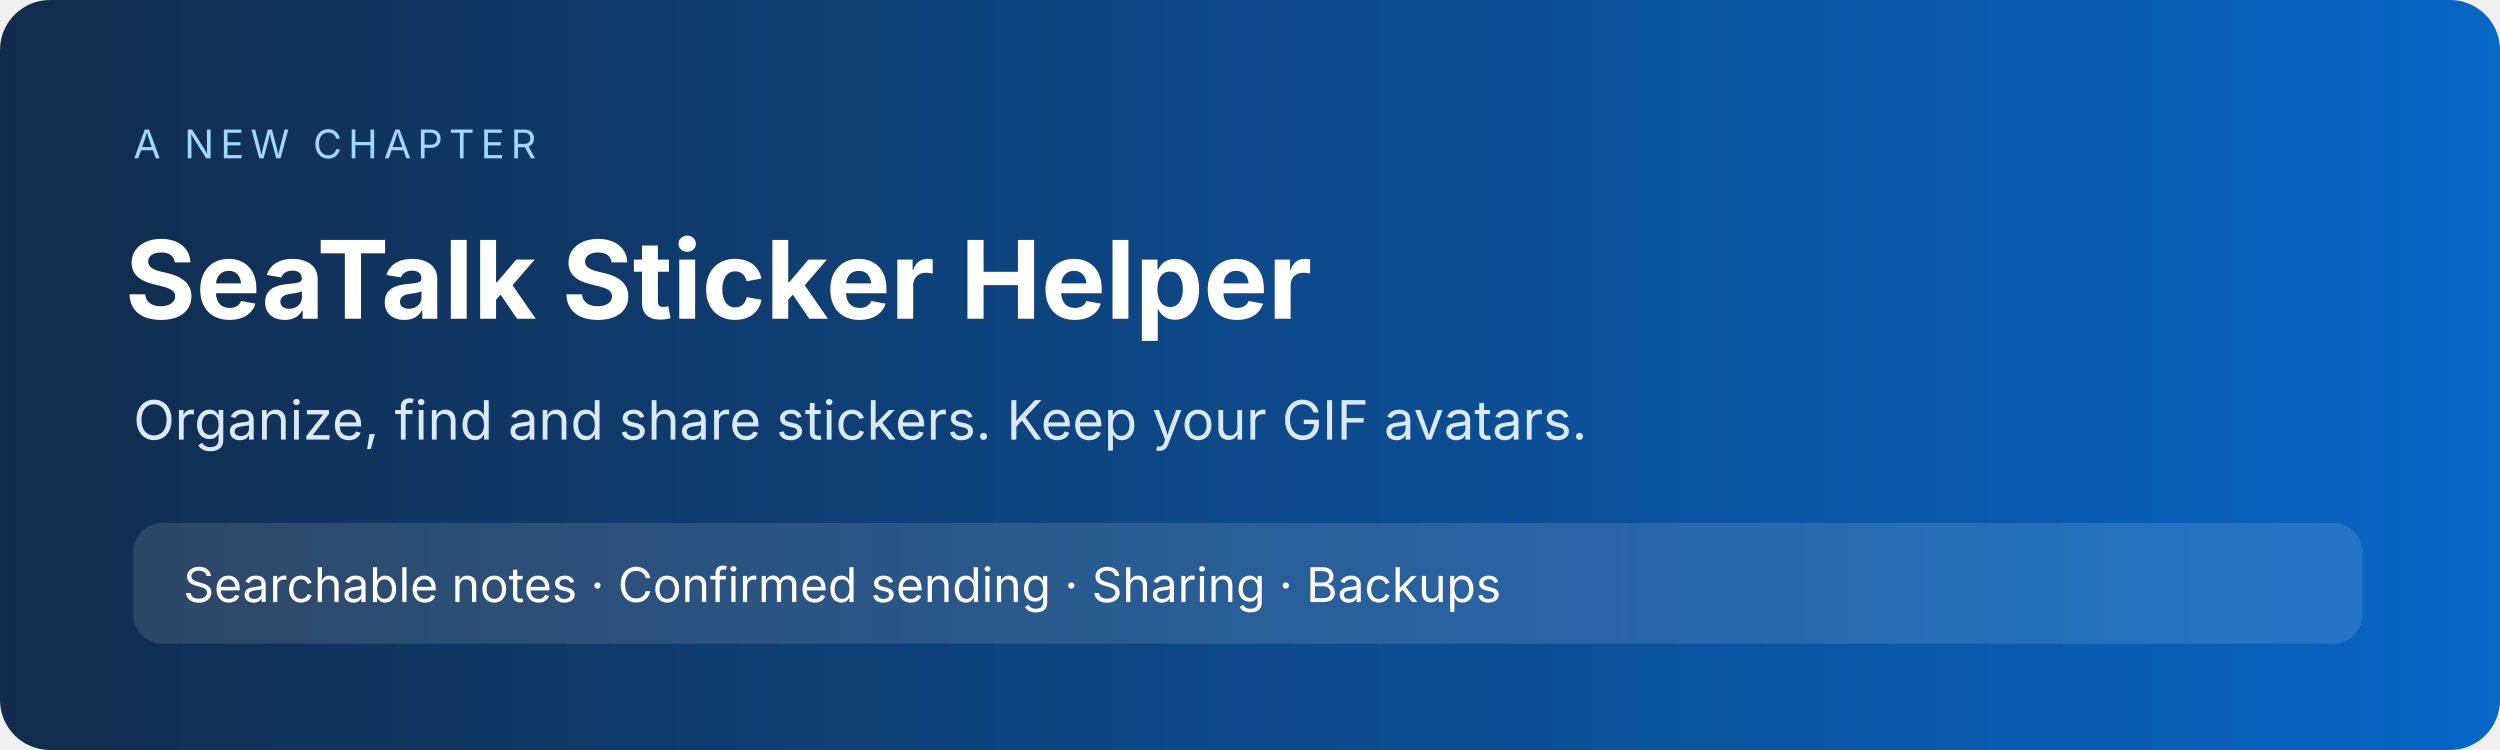
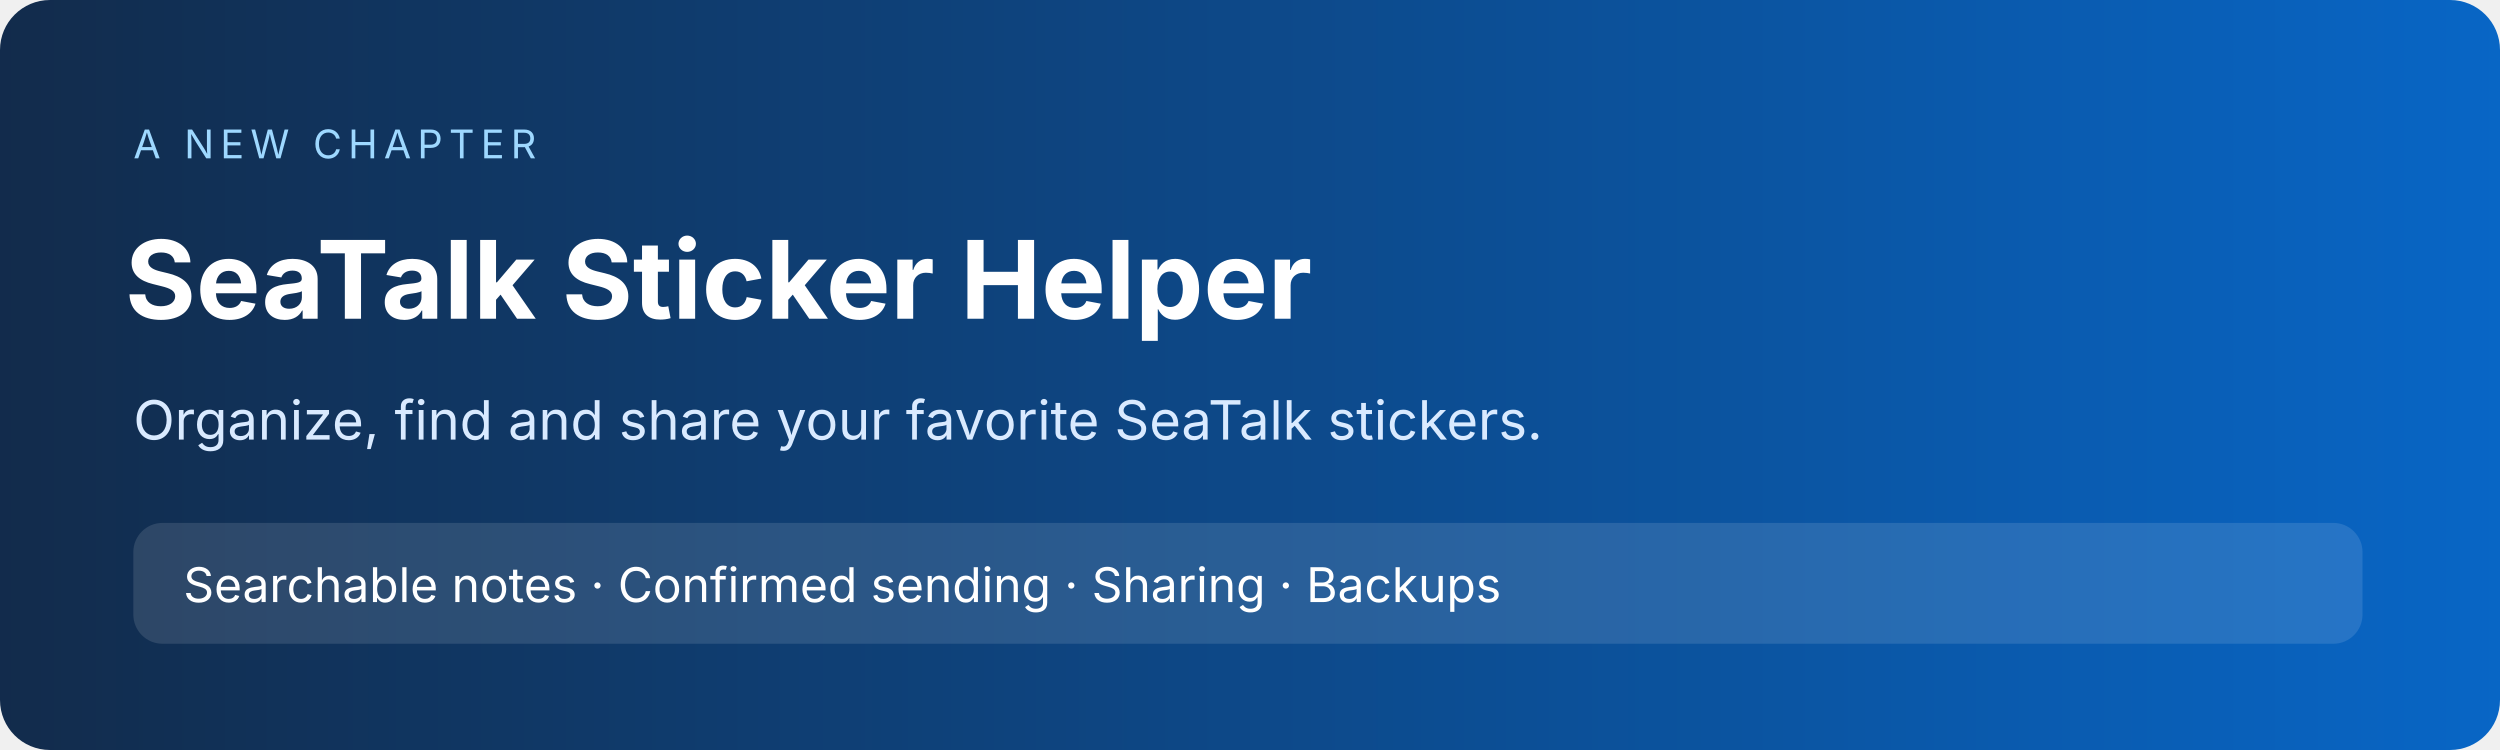
<svg xmlns="http://www.w3.org/2000/svg" width="1200" height="360" viewBox="0 0 1200 360" role="img" aria-label="SeaTalk Sticker Helper">
  <defs>
    <linearGradient id="bg">
      <stop stop-color="#122b4b" />
      <stop offset="1" stop-color="#0866c6" />
    </linearGradient>
  </defs>
  <rect width="1200" height="360" rx="24" fill="url(#bg)" />
  <g font-family="system-ui,-apple-system,Segoe UI,sans-serif">
    <text x="64" y="76" fill="#9ed8ff" font-size="19" letter-spacing="3">A NEW CHAPTER</text>
    <text x="60" y="153" fill="white" font-size="52" font-weight="700">SeaTalk Sticker Helper</text>
-     <text x="64" y="211" fill="#d9eaff" font-size="26">Organize, find and share stickers. Keep your GIF avatars.</text>
+     <text x="64" y="211" fill="#d9eaff" font-size="26">Organize, find and share your favorite SeaTalk stickers.</text>
    <rect x="64" y="251" width="1070" height="58" rx="14" fill="#ffffff" fill-opacity=".12" />
    <text x="88" y="289" fill="white" font-size="23">Searchable notes  ·  Confirmed sending  ·  Sharing  ·  Backups</text>
  </g>
</svg>
